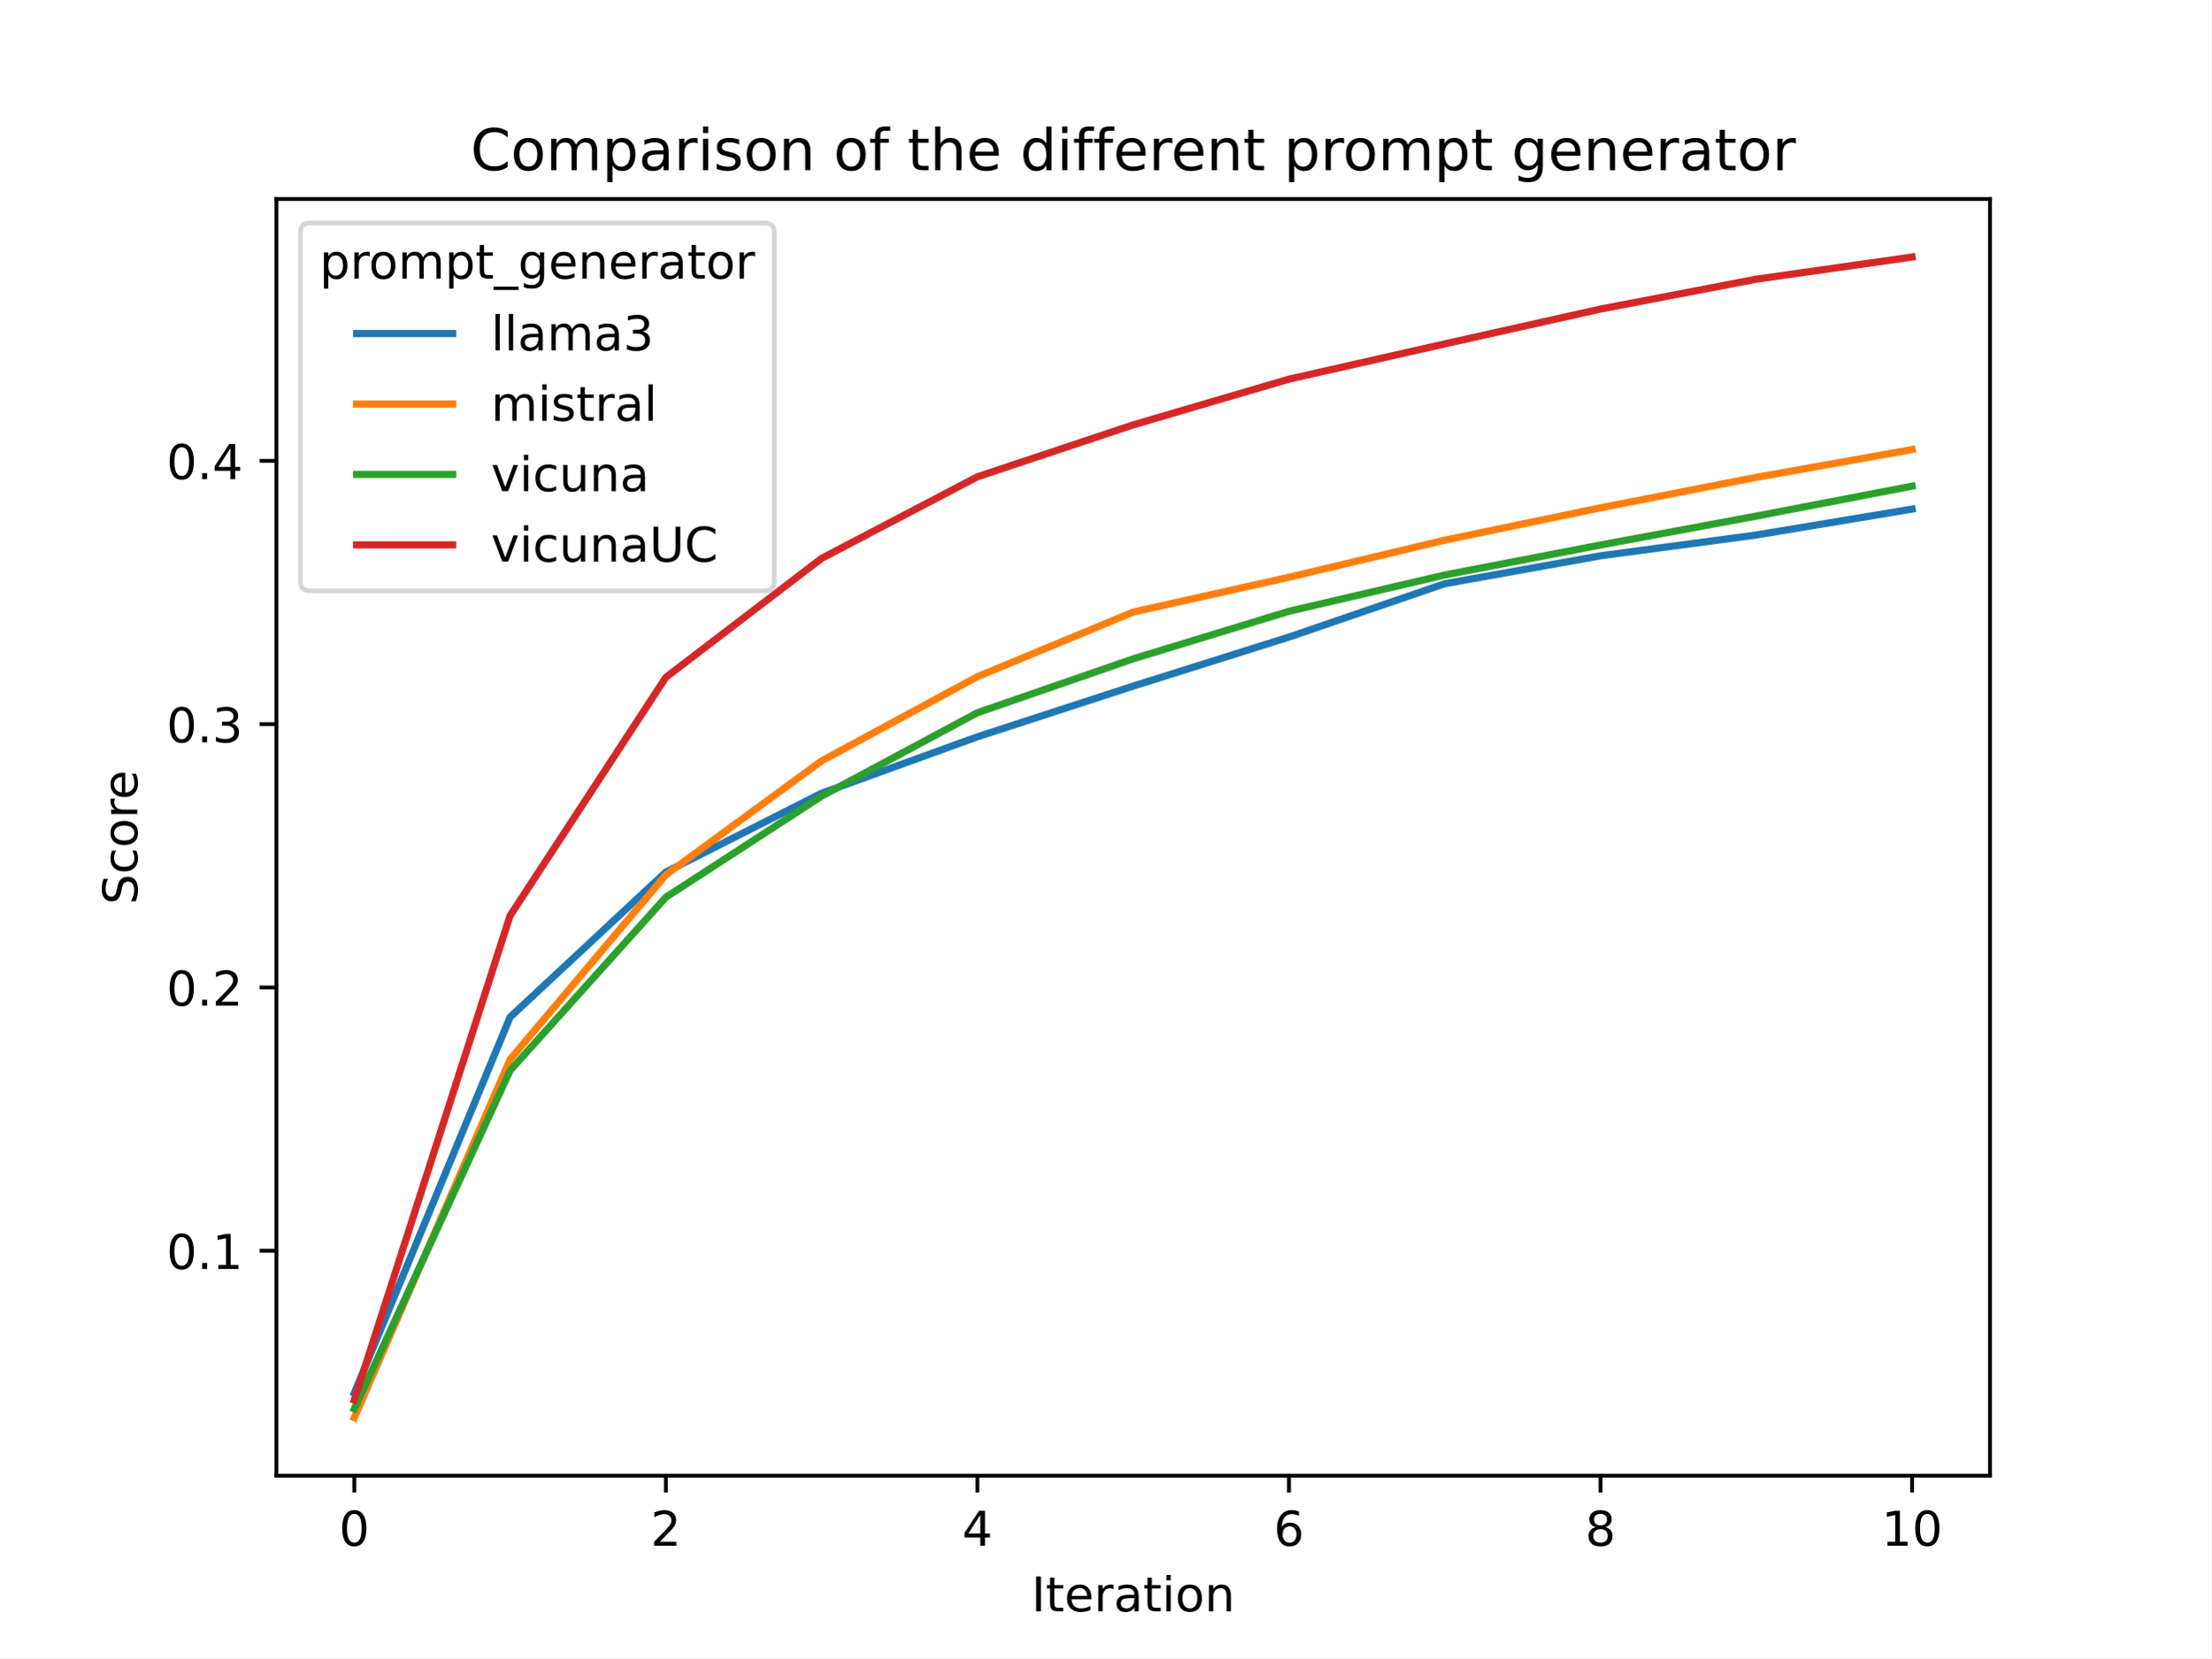
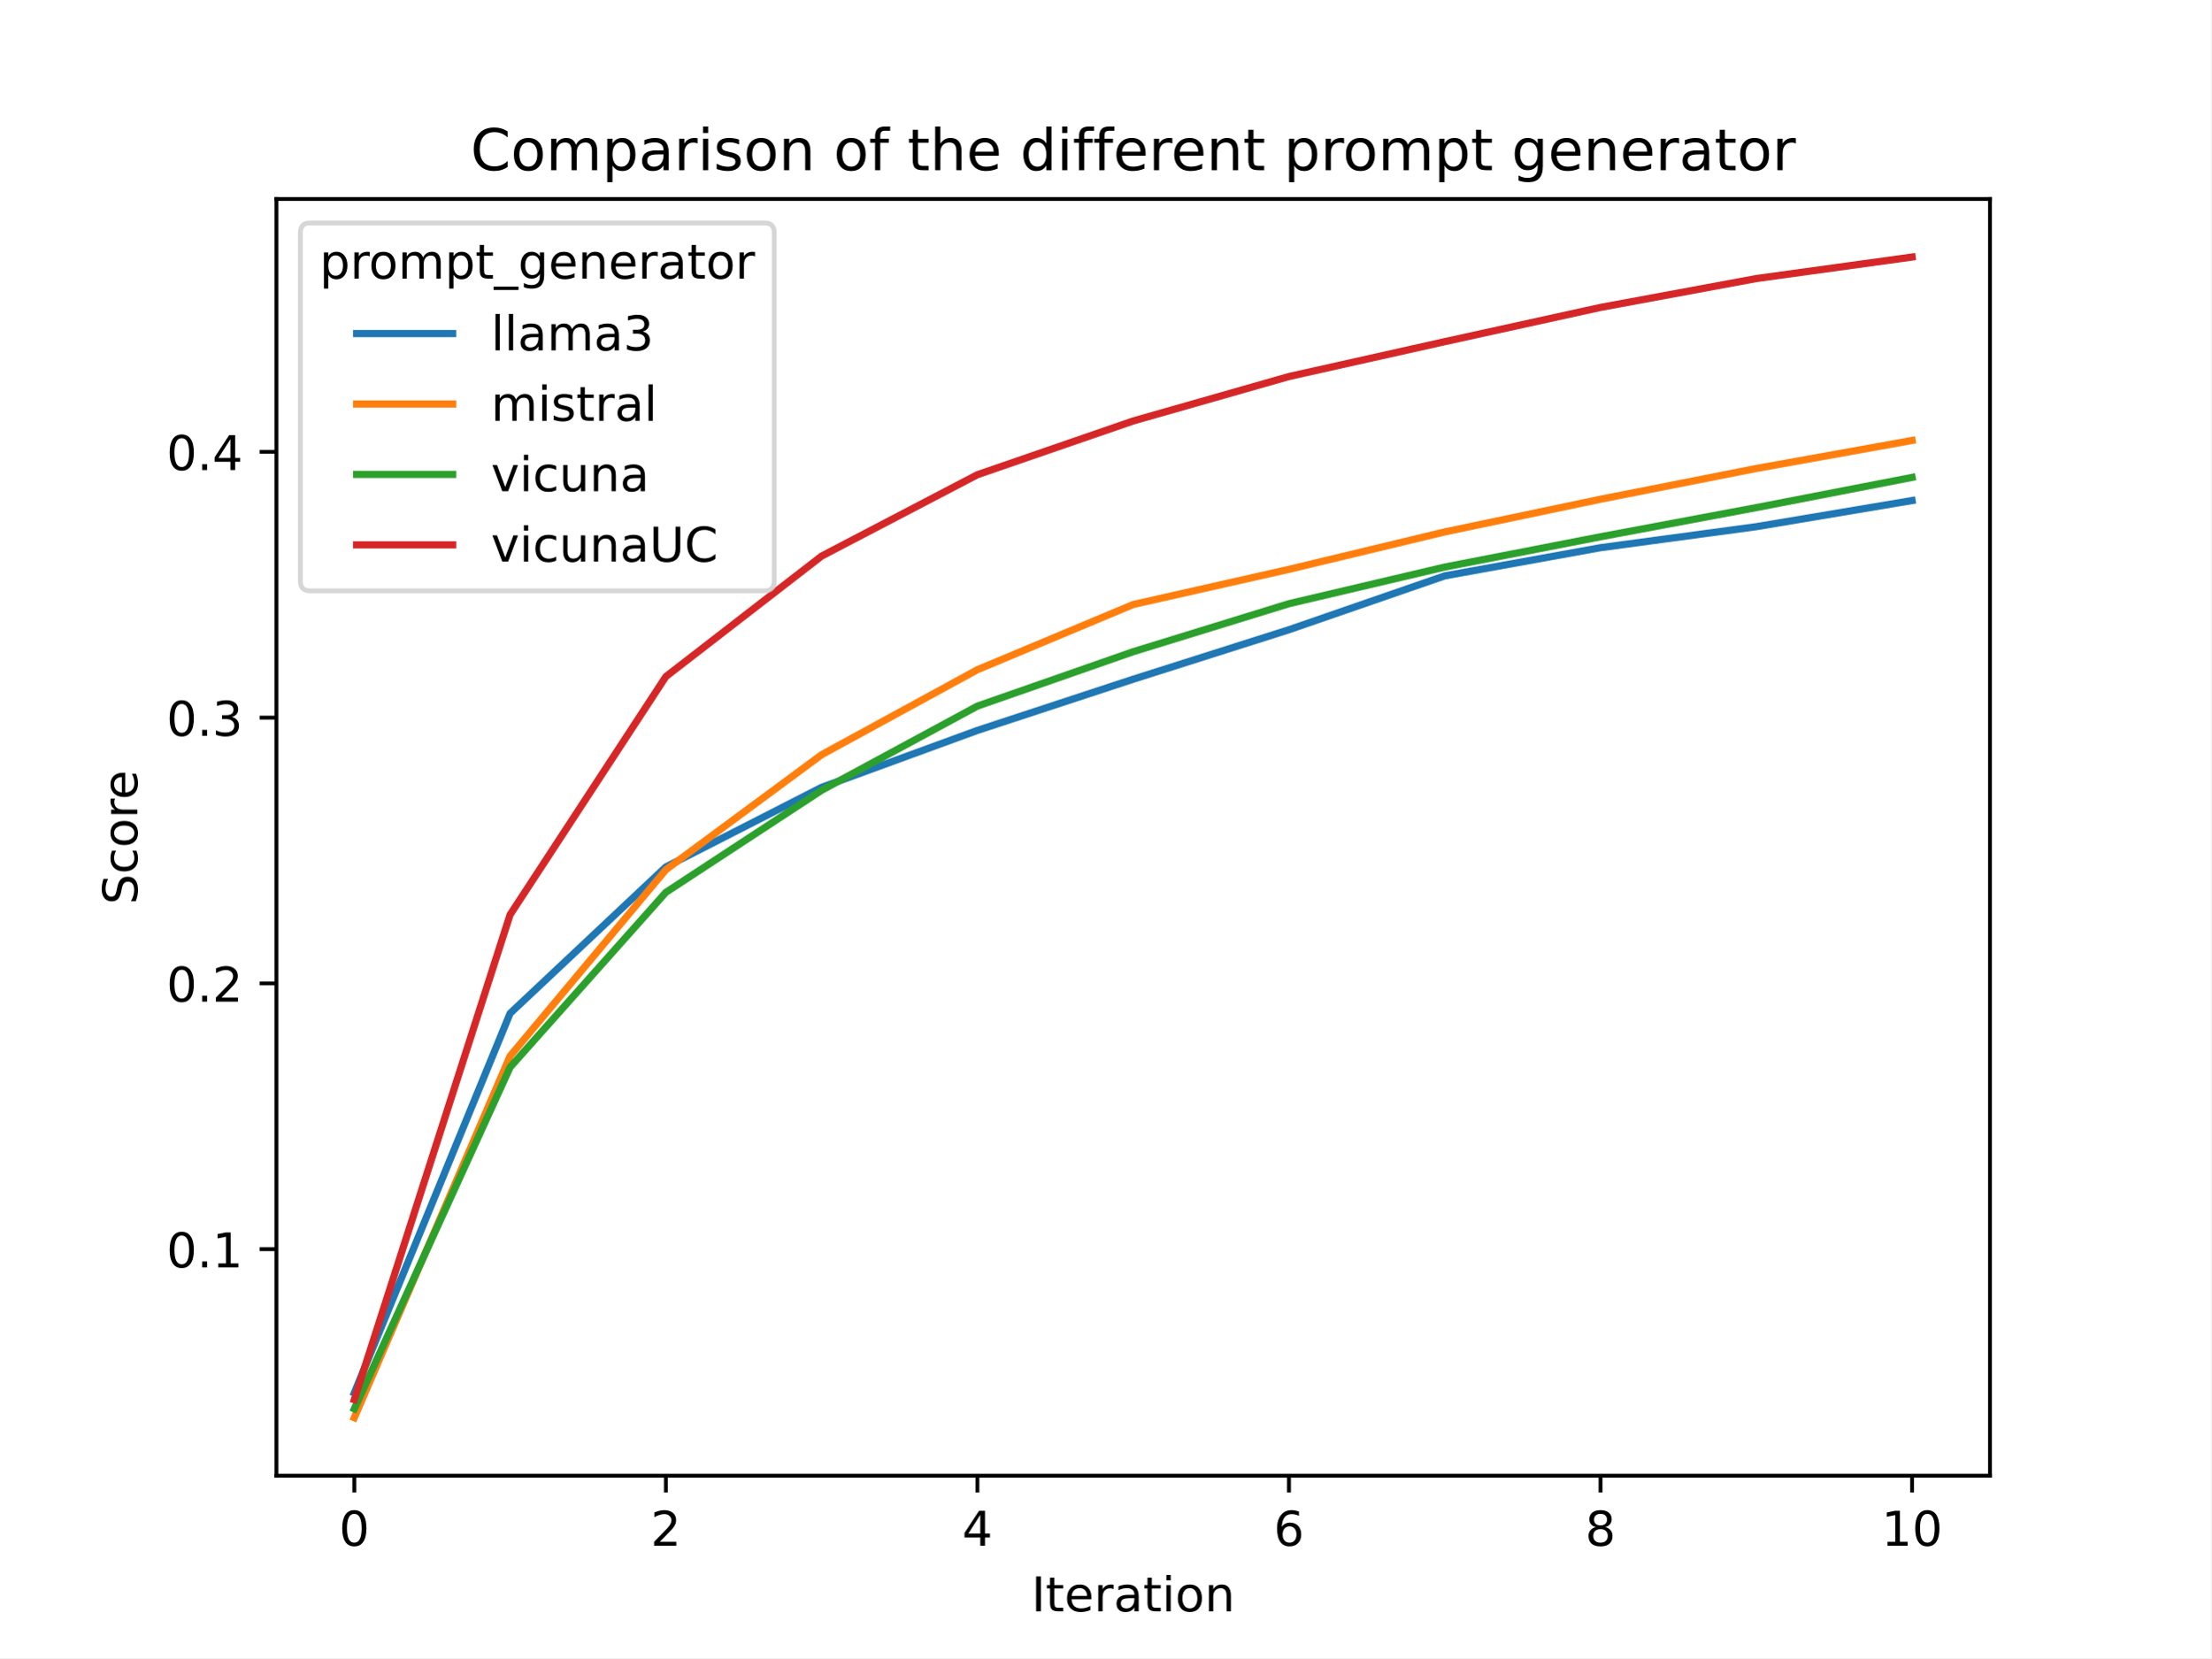
<svg xmlns="http://www.w3.org/2000/svg" xmlns:xlink="http://www.w3.org/1999/xlink" width="460.8pt" height="345.6pt" viewBox="0 0 460.8 345.6" version="1.1">
  <defs>
    <style type="text/css">*{stroke-linejoin: round; stroke-linecap: butt}</style>
  </defs>
  <g id="figure_1">
    <g id="patch_1">
      <path d="M 0 345.6  L 460.8 345.6  L 460.8 0  L 0 0  z " style="fill: #ffffff" />
    </g>
    <g id="axes_1">
      <g id="patch_2">
        <path d="M 57.6 307.584  L 414.72 307.584  L 414.72 41.472  L 57.6 41.472  z " style="fill: #ffffff" />
      </g>
      <g id="matplotlib.axis_1">
        <g id="xtick_1">
          <g id="line2d_1">
            <defs>
-               <path id="mef847c585b" d="M 0 0  L 0 3.5  " style="stroke: #000000; stroke-width: 0.8" />
-             </defs>
-             <g>
-               <use xlink:href="#mef847c585b" x="73.833" y="307.584" style="stroke: #000000; stroke-width: 0.8" />
+               <path id="m5ad45a858d" d="M 0 0  L 0 3.5  " style="stroke: #000000; stroke-width: 0.8" />
+             </defs>
+             <g>
+               <use xlink:href="#m5ad45a858d" x="73.833" y="307.584" style="stroke: #000000; stroke-width: 0.8" />
            </g>
          </g>
          <g id="text_1">
            <g transform="translate(70.65148 322.1824) scale(0.1 -0.1)">
              <defs>
                <path id="DejaVuSans-30" d="M 2034 4250  Q 1547 4250 1301 3770  Q 1056 3291 1056 2328  Q 1056 1369 1301 889  Q 1547 409 2034 409  Q 2525 409 2770 889  Q 3016 1369 3016 2328  Q 3016 3291 2770 3770  Q 2525 4250 2034 4250  z M 2034 4750  Q 2819 4750 3233 4129  Q 3647 3509 3647 2328  Q 3647 1150 3233 529  Q 2819 -91 2034 -91  Q 1250 -91 836 529  Q 422 1150 422 2328  Q 422 3509 836 4129  Q 1250 4750 2034 4750  z " transform="scale(0.015625)" />
              </defs>
              <use xlink:href="#DejaVuSans-30" />
            </g>
          </g>
        </g>
        <g id="xtick_2">
          <g id="line2d_2">
            <g>
-               <use xlink:href="#mef847c585b" x="138.764" y="307.584" style="stroke: #000000; stroke-width: 0.8" />
+               <use xlink:href="#m5ad45a858d" x="138.764" y="307.584" style="stroke: #000000; stroke-width: 0.8" />
            </g>
          </g>
          <g id="text_2">
            <g transform="translate(135.5824 322.1824) scale(0.1 -0.1)">
              <defs>
                <path id="DejaVuSans-32" d="M 1228 531  L 3431 531  L 3431 0  L 469 0  L 469 531  Q 828 903 1448 1529  Q 2069 2156 2228 2338  Q 2531 2678 2651 2914  Q 2772 3150 2772 3378  Q 2772 3750 2511 3984  Q 2250 4219 1831 4219  Q 1534 4219 1204 4116  Q 875 4013 500 3803  L 500 4441  Q 881 4594 1212 4672  Q 1544 4750 1819 4750  Q 2544 4750 2975 4387  Q 3406 4025 3406 3419  Q 3406 3131 3298 2873  Q 3191 2616 2906 2266  Q 2828 2175 2409 1742  Q 1991 1309 1228 531  z " transform="scale(0.015625)" />
              </defs>
              <use xlink:href="#DejaVuSans-32" />
            </g>
          </g>
        </g>
        <g id="xtick_3">
          <g id="line2d_3">
            <g>
-               <use xlink:href="#mef847c585b" x="203.695" y="307.584" style="stroke: #000000; stroke-width: 0.8" />
+               <use xlink:href="#m5ad45a858d" x="203.695" y="307.584" style="stroke: #000000; stroke-width: 0.8" />
            </g>
          </g>
          <g id="text_3">
            <g transform="translate(200.5133 322.1824) scale(0.1 -0.1)">
              <defs>
                <path id="DejaVuSans-34" d="M 2419 4116  L 825 1625  L 2419 1625  L 2419 4116  z M 2253 4666  L 3047 4666  L 3047 1625  L 3713 1625  L 3713 1100  L 3047 1100  L 3047 0  L 2419 0  L 2419 1100  L 313 1100  L 313 1709  L 2253 4666  z " transform="scale(0.015625)" />
              </defs>
              <use xlink:href="#DejaVuSans-34" />
            </g>
          </g>
        </g>
        <g id="xtick_4">
          <g id="line2d_4">
            <g>
-               <use xlink:href="#mef847c585b" x="268.625" y="307.584" style="stroke: #000000; stroke-width: 0.8" />
+               <use xlink:href="#m5ad45a858d" x="268.625" y="307.584" style="stroke: #000000; stroke-width: 0.8" />
            </g>
          </g>
          <g id="text_4">
            <g transform="translate(265.4442 322.1824) scale(0.1 -0.1)">
              <defs>
                <path id="DejaVuSans-36" d="M 2113 2584  Q 1688 2584 1439 2293  Q 1191 2003 1191 1497  Q 1191 994 1439 701  Q 1688 409 2113 409  Q 2538 409 2786 701  Q 3034 994 3034 1497  Q 3034 2003 2786 2293  Q 2538 2584 2113 2584  z M 3366 4563  L 3366 3988  Q 3128 4100 2886 4159  Q 2644 4219 2406 4219  Q 1781 4219 1451 3797  Q 1122 3375 1075 2522  Q 1259 2794 1537 2939  Q 1816 3084 2150 3084  Q 2853 3084 3261 2657  Q 3669 2231 3669 1497  Q 3669 778 3244 343  Q 2819 -91 2113 -91  Q 1303 -91 875 529  Q 447 1150 447 2328  Q 447 3434 972 4092  Q 1497 4750 2381 4750  Q 2619 4750 2861 4703  Q 3103 4656 3366 4563  z " transform="scale(0.015625)" />
              </defs>
              <use xlink:href="#DejaVuSans-36" />
            </g>
          </g>
        </g>
        <g id="xtick_5">
          <g id="line2d_5">
            <g>
-               <use xlink:href="#mef847c585b" x="333.556" y="307.584" style="stroke: #000000; stroke-width: 0.8" />
+               <use xlink:href="#m5ad45a858d" x="333.556" y="307.584" style="stroke: #000000; stroke-width: 0.8" />
            </g>
          </g>
          <g id="text_5">
            <g transform="translate(330.3751 322.1824) scale(0.1 -0.1)">
              <defs>
                <path id="DejaVuSans-38" d="M 2034 2216  Q 1584 2216 1326 1975  Q 1069 1734 1069 1313  Q 1069 891 1326 650  Q 1584 409 2034 409  Q 2484 409 2743 651  Q 3003 894 3003 1313  Q 3003 1734 2745 1975  Q 2488 2216 2034 2216  z M 1403 2484  Q 997 2584 770 2862  Q 544 3141 544 3541  Q 544 4100 942 4425  Q 1341 4750 2034 4750  Q 2731 4750 3128 4425  Q 3525 4100 3525 3541  Q 3525 3141 3298 2862  Q 3072 2584 2669 2484  Q 3125 2378 3379 2068  Q 3634 1759 3634 1313  Q 3634 634 3220 271  Q 2806 -91 2034 -91  Q 1263 -91 848 271  Q 434 634 434 1313  Q 434 1759 690 2068  Q 947 2378 1403 2484  z M 1172 3481  Q 1172 3119 1398 2916  Q 1625 2713 2034 2713  Q 2441 2713 2670 2916  Q 2900 3119 2900 3481  Q 2900 3844 2670 4047  Q 2441 4250 2034 4250  Q 1625 4250 1398 4047  Q 1172 3844 1172 3481  z " transform="scale(0.015625)" />
              </defs>
              <use xlink:href="#DejaVuSans-38" />
            </g>
          </g>
        </g>
        <g id="xtick_6">
          <g id="line2d_6">
            <g>
-               <use xlink:href="#mef847c585b" x="398.487" y="307.584" style="stroke: #000000; stroke-width: 0.8" />
+               <use xlink:href="#m5ad45a858d" x="398.487" y="307.584" style="stroke: #000000; stroke-width: 0.8" />
            </g>
          </g>
          <g id="text_6">
            <g transform="translate(392.1248 322.1824) scale(0.1 -0.1)">
              <defs>
                <path id="DejaVuSans-31" d="M 794 531  L 1825 531  L 1825 4091  L 703 3866  L 703 4441  L 1819 4666  L 2450 4666  L 2450 531  L 3481 531  L 3481 0  L 794 0  L 794 531  z " transform="scale(0.015625)" />
              </defs>
              <use xlink:href="#DejaVuSans-31" />
              <use xlink:href="#DejaVuSans-30" x="63.623" />
            </g>
          </g>
        </g>
        <g id="text_7">
          <g transform="translate(214.9514 335.8606) scale(0.1 -0.1)">
            <defs>
              <path id="DejaVuSans-49" d="M 628 4666  L 1259 4666  L 1259 0  L 628 0  L 628 4666  z " transform="scale(0.015625)" />
              <path id="DejaVuSans-74" d="M 1172 4494  L 1172 3500  L 2356 3500  L 2356 3053  L 1172 3053  L 1172 1153  Q 1172 725 1289 603  Q 1406 481 1766 481  L 2356 481  L 2356 0  L 1766 0  Q 1100 0 847 248  Q 594 497 594 1153  L 594 3053  L 172 3053  L 172 3500  L 594 3500  L 594 4494  L 1172 4494  z " transform="scale(0.015625)" />
              <path id="DejaVuSans-65" d="M 3597 1894  L 3597 1613  L 953 1613  Q 991 1019 1311 708  Q 1631 397 2203 397  Q 2534 397 2845 478  Q 3156 559 3463 722  L 3463 178  Q 3153 47 2828 -22  Q 2503 -91 2169 -91  Q 1331 -91 842 396  Q 353 884 353 1716  Q 353 2575 817 3079  Q 1281 3584 2069 3584  Q 2775 3584 3186 3129  Q 3597 2675 3597 1894  z M 3022 2063  Q 3016 2534 2758 2815  Q 2500 3097 2075 3097  Q 1594 3097 1305 2825  Q 1016 2553 972 2059  L 3022 2063  z " transform="scale(0.015625)" />
              <path id="DejaVuSans-72" d="M 2631 2963  Q 2534 3019 2420 3045  Q 2306 3072 2169 3072  Q 1681 3072 1420 2755  Q 1159 2438 1159 1844  L 1159 0  L 581 0  L 581 3500  L 1159 3500  L 1159 2956  Q 1341 3275 1631 3429  Q 1922 3584 2338 3584  Q 2397 3584 2469 3576  Q 2541 3569 2628 3553  L 2631 2963  z " transform="scale(0.015625)" />
              <path id="DejaVuSans-61" d="M 2194 1759  Q 1497 1759 1228 1600  Q 959 1441 959 1056  Q 959 750 1161 570  Q 1363 391 1709 391  Q 2188 391 2477 730  Q 2766 1069 2766 1631  L 2766 1759  L 2194 1759  z M 3341 1997  L 3341 0  L 2766 0  L 2766 531  Q 2569 213 2275 61  Q 1981 -91 1556 -91  Q 1019 -91 701 211  Q 384 513 384 1019  Q 384 1609 779 1909  Q 1175 2209 1959 2209  L 2766 2209  L 2766 2266  Q 2766 2663 2505 2880  Q 2244 3097 1772 3097  Q 1472 3097 1187 3025  Q 903 2953 641 2809  L 641 3341  Q 956 3463 1253 3523  Q 1550 3584 1831 3584  Q 2591 3584 2966 3190  Q 3341 2797 3341 1997  z " transform="scale(0.015625)" />
              <path id="DejaVuSans-69" d="M 603 3500  L 1178 3500  L 1178 0  L 603 0  L 603 3500  z M 603 4863  L 1178 4863  L 1178 4134  L 603 4134  L 603 4863  z " transform="scale(0.015625)" />
              <path id="DejaVuSans-6f" d="M 1959 3097  Q 1497 3097 1228 2736  Q 959 2375 959 1747  Q 959 1119 1226 758  Q 1494 397 1959 397  Q 2419 397 2687 759  Q 2956 1122 2956 1747  Q 2956 2369 2687 2733  Q 2419 3097 1959 3097  z M 1959 3584  Q 2709 3584 3137 3096  Q 3566 2609 3566 1747  Q 3566 888 3137 398  Q 2709 -91 1959 -91  Q 1206 -91 779 398  Q 353 888 353 1747  Q 353 2609 779 3096  Q 1206 3584 1959 3584  z " transform="scale(0.015625)" />
              <path id="DejaVuSans-6e" d="M 3513 2113  L 3513 0  L 2938 0  L 2938 2094  Q 2938 2591 2744 2837  Q 2550 3084 2163 3084  Q 1697 3084 1428 2787  Q 1159 2491 1159 1978  L 1159 0  L 581 0  L 581 3500  L 1159 3500  L 1159 2956  Q 1366 3272 1645 3428  Q 1925 3584 2291 3584  Q 2894 3584 3203 3211  Q 3513 2838 3513 2113  z " transform="scale(0.015625)" />
            </defs>
            <use xlink:href="#DejaVuSans-49" />
            <use xlink:href="#DejaVuSans-74" x="29.492" />
            <use xlink:href="#DejaVuSans-65" x="68.701" />
            <use xlink:href="#DejaVuSans-72" x="130.225" />
            <use xlink:href="#DejaVuSans-61" x="171.338" />
            <use xlink:href="#DejaVuSans-74" x="232.617" />
            <use xlink:href="#DejaVuSans-69" x="271.826" />
            <use xlink:href="#DejaVuSans-6f" x="299.609" />
            <use xlink:href="#DejaVuSans-6e" x="360.791" />
          </g>
        </g>
      </g>
      <g id="matplotlib.axis_2">
        <g id="ytick_1">
          <g id="line2d_7">
            <defs>
-               <path id="m223b8b2525" d="M 0 0  L -3.5 0  " style="stroke: #000000; stroke-width: 0.8" />
-             </defs>
-             <g>
-               <use xlink:href="#m223b8b2525" x="57.6" y="260.695" style="stroke: #000000; stroke-width: 0.8" />
+               <path id="md7bbfcc899" d="M 0 0  L -3.5 0  " style="stroke: #000000; stroke-width: 0.8" />
+             </defs>
+             <g>
+               <use xlink:href="#md7bbfcc899" x="57.6" y="260.368" style="stroke: #000000; stroke-width: 0.8" />
            </g>
          </g>
          <g id="text_8">
-             <g transform="translate(34.69687 264.4941) scale(0.1 -0.1)">
+             <g transform="translate(34.69687 264.1669) scale(0.1 -0.1)">
              <defs>
                <path id="DejaVuSans-2e" d="M 684 794  L 1344 794  L 1344 0  L 684 0  L 684 794  z " transform="scale(0.015625)" />
              </defs>
              <use xlink:href="#DejaVuSans-30" />
              <use xlink:href="#DejaVuSans-2e" x="63.623" />
              <use xlink:href="#DejaVuSans-31" x="95.41" />
            </g>
          </g>
        </g>
        <g id="ytick_2">
          <g id="line2d_8">
            <g>
-               <use xlink:href="#m223b8b2525" x="57.6" y="205.813" style="stroke: #000000; stroke-width: 0.8" />
+               <use xlink:href="#md7bbfcc899" x="57.6" y="204.97" style="stroke: #000000; stroke-width: 0.8" />
            </g>
          </g>
          <g id="text_9">
-             <g transform="translate(34.69687 209.6122) scale(0.1 -0.1)">
+             <g transform="translate(34.69687 208.7687) scale(0.1 -0.1)">
              <use xlink:href="#DejaVuSans-30" />
              <use xlink:href="#DejaVuSans-2e" x="63.623" />
              <use xlink:href="#DejaVuSans-32" x="95.41" />
            </g>
          </g>
        </g>
        <g id="ytick_3">
          <g id="line2d_9">
            <g>
-               <use xlink:href="#m223b8b2525" x="57.6" y="150.931" style="stroke: #000000; stroke-width: 0.8" />
+               <use xlink:href="#md7bbfcc899" x="57.6" y="149.571" style="stroke: #000000; stroke-width: 0.8" />
            </g>
          </g>
          <g id="text_10">
-             <g transform="translate(34.69687 154.7302) scale(0.1 -0.1)">
+             <g transform="translate(34.69687 153.3706) scale(0.1 -0.1)">
              <defs>
                <path id="DejaVuSans-33" d="M 2597 2516  Q 3050 2419 3304 2112  Q 3559 1806 3559 1356  Q 3559 666 3084 287  Q 2609 -91 1734 -91  Q 1441 -91 1130 -33  Q 819 25 488 141  L 488 750  Q 750 597 1062 519  Q 1375 441 1716 441  Q 2309 441 2620 675  Q 2931 909 2931 1356  Q 2931 1769 2642 2001  Q 2353 2234 1838 2234  L 1294 2234  L 1294 2753  L 1863 2753  Q 2328 2753 2575 2939  Q 2822 3125 2822 3475  Q 2822 3834 2567 4026  Q 2313 4219 1838 4219  Q 1578 4219 1281 4162  Q 984 4106 628 3988  L 628 4550  Q 988 4650 1302 4700  Q 1616 4750 1894 4750  Q 2613 4750 3031 4423  Q 3450 4097 3450 3541  Q 3450 3153 3228 2886  Q 3006 2619 2597 2516  z " transform="scale(0.015625)" />
              </defs>
              <use xlink:href="#DejaVuSans-30" />
              <use xlink:href="#DejaVuSans-2e" x="63.623" />
              <use xlink:href="#DejaVuSans-33" x="95.41" />
            </g>
          </g>
        </g>
        <g id="ytick_4">
          <g id="line2d_10">
            <g>
-               <use xlink:href="#m223b8b2525" x="57.6" y="96.049" style="stroke: #000000; stroke-width: 0.8" />
+               <use xlink:href="#md7bbfcc899" x="57.6" y="94.173" style="stroke: #000000; stroke-width: 0.8" />
            </g>
          </g>
          <g id="text_11">
-             <g transform="translate(34.69687 99.84828) scale(0.1 -0.1)">
+             <g transform="translate(34.69687 97.97249) scale(0.1 -0.1)">
              <use xlink:href="#DejaVuSans-30" />
              <use xlink:href="#DejaVuSans-2e" x="63.623" />
              <use xlink:href="#DejaVuSans-34" x="95.41" />
            </g>
          </g>
        </g>
        <g id="text_12">
          <g transform="translate(28.61719 188.5303) rotate(-90) scale(0.1 -0.1)">
            <defs>
              <path id="DejaVuSans-53" d="M 3425 4513  L 3425 3897  Q 3066 4069 2747 4153  Q 2428 4238 2131 4238  Q 1616 4238 1336 4038  Q 1056 3838 1056 3469  Q 1056 3159 1242 3001  Q 1428 2844 1947 2747  L 2328 2669  Q 3034 2534 3370 2195  Q 3706 1856 3706 1288  Q 3706 609 3251 259  Q 2797 -91 1919 -91  Q 1588 -91 1214 -16  Q 841 59 441 206  L 441 856  Q 825 641 1194 531  Q 1563 422 1919 422  Q 2459 422 2753 634  Q 3047 847 3047 1241  Q 3047 1584 2836 1778  Q 2625 1972 2144 2069  L 1759 2144  Q 1053 2284 737 2584  Q 422 2884 422 3419  Q 422 4038 858 4394  Q 1294 4750 2059 4750  Q 2388 4750 2728 4690  Q 3069 4631 3425 4513  z " transform="scale(0.015625)" />
              <path id="DejaVuSans-63" d="M 3122 3366  L 3122 2828  Q 2878 2963 2633 3030  Q 2388 3097 2138 3097  Q 1578 3097 1268 2742  Q 959 2388 959 1747  Q 959 1106 1268 751  Q 1578 397 2138 397  Q 2388 397 2633 464  Q 2878 531 3122 666  L 3122 134  Q 2881 22 2623 -34  Q 2366 -91 2075 -91  Q 1284 -91 818 406  Q 353 903 353 1747  Q 353 2603 823 3093  Q 1294 3584 2113 3584  Q 2378 3584 2631 3529  Q 2884 3475 3122 3366  z " transform="scale(0.015625)" />
            </defs>
            <use xlink:href="#DejaVuSans-53" />
            <use xlink:href="#DejaVuSans-63" x="63.477" />
            <use xlink:href="#DejaVuSans-6f" x="118.457" />
            <use xlink:href="#DejaVuSans-72" x="179.639" />
            <use xlink:href="#DejaVuSans-65" x="218.502" />
          </g>
        </g>
      </g>
      <g id="line2d_11">
-         <path d="M 73.833 290.372  L 106.298 212.004  L 138.764 181.764  L 171.229 165.33  L 203.695 153.57  L 236.16 143.001  L 268.625 132.78  L 301.091 121.659  L 333.556 115.841  L 366.022 111.503  L 398.487 106.106  " clip-path="url(#p09aaef5e84)" style="fill: none; stroke: #1f77b4; stroke-width: 1.5; stroke-linecap: square" />
+         <path d="M 73.833 290.324  L 106.298 211.219  L 138.764 180.694  L 171.229 164.106  L 203.695 152.236  L 236.16 141.567  L 268.625 131.25  L 301.091 120.024  L 333.556 114.151  L 366.022 109.772  L 398.487 104.324  " clip-path="url(#pcd4b7bc9cb)" style="fill: none; stroke: #1f77b4; stroke-width: 1.5; stroke-linecap: square" />
      </g>
      <g id="line2d_12">
-         <path d="M 73.833 295.488  L 106.298 220.822  L 138.764 182.337  L 171.229 158.589  L 203.695 141.039  L 236.16 127.573  L 268.625 120.312  L 301.091 112.585  L 333.556 105.833  L 366.022 99.483  L 398.487 93.697  " clip-path="url(#p09aaef5e84)" style="fill: none; stroke: #ff7f0e; stroke-width: 1.5; stroke-linecap: square" />
+         <path d="M 73.833 295.488  L 106.298 220.12  L 138.764 181.273  L 171.229 157.302  L 203.695 139.586  L 236.16 125.994  L 268.625 118.664  L 301.091 110.865  L 333.556 104.049  L 366.022 97.639  L 398.487 91.799  " clip-path="url(#pcd4b7bc9cb)" style="fill: none; stroke: #ff7f0e; stroke-width: 1.5; stroke-linecap: square" />
      </g>
      <g id="line2d_13">
-         <path d="M 73.833 293.661  L 106.298 223.135  L 138.764 187.013  L 171.229 165.937  L 203.695 148.551  L 236.16 137.32  L 268.625 127.405  L 301.091 119.838  L 333.556 113.585  L 366.022 107.561  L 398.487 101.324  " clip-path="url(#p09aaef5e84)" style="fill: none; stroke: #2ca02c; stroke-width: 1.5; stroke-linecap: square" />
+         <path d="M 73.833 293.644  L 106.298 222.454  L 138.764 185.993  L 171.229 164.719  L 203.695 147.169  L 236.16 135.832  L 268.625 125.824  L 301.091 118.186  L 333.556 111.874  L 366.022 105.794  L 398.487 99.498  " clip-path="url(#pcd4b7bc9cb)" style="fill: none; stroke: #2ca02c; stroke-width: 1.5; stroke-linecap: square" />
      </g>
      <g id="line2d_14">
-         <path d="M 73.833 291.81  L 106.298 190.859  L 138.764 141.176  L 171.229 116.374  L 203.695 99.373  L 236.16 88.552  L 268.625 79.02  L 301.091 71.671  L 333.556 64.409  L 366.022 58.182  L 398.487 53.568  " clip-path="url(#p09aaef5e84)" style="fill: none; stroke: #d62728; stroke-width: 1.5; stroke-linecap: square" />
+         <path d="M 73.833 291.735  L 106.298 190.655  L 138.764 141.019  L 171.229 115.901  L 203.695 98.939  L 236.16 87.738  L 268.625 78.475  L 301.091 71.207  L 333.556 64.068  L 366.022 58.054  L 398.487 53.568  " clip-path="url(#pcd4b7bc9cb)" style="fill: none; stroke: #d62728; stroke-width: 1.5; stroke-linecap: square" />
      </g>
      <g id="patch_3">
        <path d="M 57.6 307.584  L 57.6 41.472  " style="fill: none; stroke: #000000; stroke-width: 0.8; stroke-linejoin: miter; stroke-linecap: square" />
      </g>
      <g id="patch_4">
        <path d="M 414.72 307.584  L 414.72 41.472  " style="fill: none; stroke: #000000; stroke-width: 0.8; stroke-linejoin: miter; stroke-linecap: square" />
      </g>
      <g id="patch_5">
        <path d="M 57.6 307.584  L 414.72 307.584  " style="fill: none; stroke: #000000; stroke-width: 0.8; stroke-linejoin: miter; stroke-linecap: square" />
      </g>
      <g id="patch_6">
        <path d="M 57.6 41.472  L 414.72 41.472  " style="fill: none; stroke: #000000; stroke-width: 0.8; stroke-linejoin: miter; stroke-linecap: square" />
      </g>
      <g id="text_13">
        <g transform="translate(98.055 35.472) scale(0.12 -0.12)">
          <defs>
            <path id="DejaVuSans-43" d="M 4122 4306  L 4122 3641  Q 3803 3938 3442 4084  Q 3081 4231 2675 4231  Q 1875 4231 1450 3742  Q 1025 3253 1025 2328  Q 1025 1406 1450 917  Q 1875 428 2675 428  Q 3081 428 3442 575  Q 3803 722 4122 1019  L 4122 359  Q 3791 134 3420 21  Q 3050 -91 2638 -91  Q 1578 -91 968 557  Q 359 1206 359 2328  Q 359 3453 968 4101  Q 1578 4750 2638 4750  Q 3056 4750 3426 4639  Q 3797 4528 4122 4306  z " transform="scale(0.015625)" />
            <path id="DejaVuSans-6d" d="M 3328 2828  Q 3544 3216 3844 3400  Q 4144 3584 4550 3584  Q 5097 3584 5394 3201  Q 5691 2819 5691 2113  L 5691 0  L 5113 0  L 5113 2094  Q 5113 2597 4934 2840  Q 4756 3084 4391 3084  Q 3944 3084 3684 2787  Q 3425 2491 3425 1978  L 3425 0  L 2847 0  L 2847 2094  Q 2847 2600 2669 2842  Q 2491 3084 2119 3084  Q 1678 3084 1418 2786  Q 1159 2488 1159 1978  L 1159 0  L 581 0  L 581 3500  L 1159 3500  L 1159 2956  Q 1356 3278 1631 3431  Q 1906 3584 2284 3584  Q 2666 3584 2933 3390  Q 3200 3197 3328 2828  z " transform="scale(0.015625)" />
            <path id="DejaVuSans-70" d="M 1159 525  L 1159 -1331  L 581 -1331  L 581 3500  L 1159 3500  L 1159 2969  Q 1341 3281 1617 3432  Q 1894 3584 2278 3584  Q 2916 3584 3314 3078  Q 3713 2572 3713 1747  Q 3713 922 3314 415  Q 2916 -91 2278 -91  Q 1894 -91 1617 61  Q 1341 213 1159 525  z M 3116 1747  Q 3116 2381 2855 2742  Q 2594 3103 2138 3103  Q 1681 3103 1420 2742  Q 1159 2381 1159 1747  Q 1159 1113 1420 752  Q 1681 391 2138 391  Q 2594 391 2855 752  Q 3116 1113 3116 1747  z " transform="scale(0.015625)" />
            <path id="DejaVuSans-73" d="M 2834 3397  L 2834 2853  Q 2591 2978 2328 3040  Q 2066 3103 1784 3103  Q 1356 3103 1142 2972  Q 928 2841 928 2578  Q 928 2378 1081 2264  Q 1234 2150 1697 2047  L 1894 2003  Q 2506 1872 2764 1633  Q 3022 1394 3022 966  Q 3022 478 2636 193  Q 2250 -91 1575 -91  Q 1294 -91 989 -36  Q 684 19 347 128  L 347 722  Q 666 556 975 473  Q 1284 391 1588 391  Q 1994 391 2212 530  Q 2431 669 2431 922  Q 2431 1156 2273 1281  Q 2116 1406 1581 1522  L 1381 1569  Q 847 1681 609 1914  Q 372 2147 372 2553  Q 372 3047 722 3315  Q 1072 3584 1716 3584  Q 2034 3584 2315 3537  Q 2597 3491 2834 3397  z " transform="scale(0.015625)" />
            <path id="DejaVuSans-20" transform="scale(0.015625)" />
            <path id="DejaVuSans-66" d="M 2375 4863  L 2375 4384  L 1825 4384  Q 1516 4384 1395 4259  Q 1275 4134 1275 3809  L 1275 3500  L 2222 3500  L 2222 3053  L 1275 3053  L 1275 0  L 697 0  L 697 3053  L 147 3053  L 147 3500  L 697 3500  L 697 3744  Q 697 4328 969 4595  Q 1241 4863 1831 4863  L 2375 4863  z " transform="scale(0.015625)" />
            <path id="DejaVuSans-68" d="M 3513 2113  L 3513 0  L 2938 0  L 2938 2094  Q 2938 2591 2744 2837  Q 2550 3084 2163 3084  Q 1697 3084 1428 2787  Q 1159 2491 1159 1978  L 1159 0  L 581 0  L 581 4863  L 1159 4863  L 1159 2956  Q 1366 3272 1645 3428  Q 1925 3584 2291 3584  Q 2894 3584 3203 3211  Q 3513 2838 3513 2113  z " transform="scale(0.015625)" />
            <path id="DejaVuSans-64" d="M 2906 2969  L 2906 4863  L 3481 4863  L 3481 0  L 2906 0  L 2906 525  Q 2725 213 2448 61  Q 2172 -91 1784 -91  Q 1150 -91 751 415  Q 353 922 353 1747  Q 353 2572 751 3078  Q 1150 3584 1784 3584  Q 2172 3584 2448 3432  Q 2725 3281 2906 2969  z M 947 1747  Q 947 1113 1208 752  Q 1469 391 1925 391  Q 2381 391 2643 752  Q 2906 1113 2906 1747  Q 2906 2381 2643 2742  Q 2381 3103 1925 3103  Q 1469 3103 1208 2742  Q 947 2381 947 1747  z " transform="scale(0.015625)" />
            <path id="DejaVuSans-67" d="M 2906 1791  Q 2906 2416 2648 2759  Q 2391 3103 1925 3103  Q 1463 3103 1205 2759  Q 947 2416 947 1791  Q 947 1169 1205 825  Q 1463 481 1925 481  Q 2391 481 2648 825  Q 2906 1169 2906 1791  z M 3481 434  Q 3481 -459 3084 -895  Q 2688 -1331 1869 -1331  Q 1566 -1331 1297 -1286  Q 1028 -1241 775 -1147  L 775 -588  Q 1028 -725 1275 -790  Q 1522 -856 1778 -856  Q 2344 -856 2625 -561  Q 2906 -266 2906 331  L 2906 616  Q 2728 306 2450 153  Q 2172 0 1784 0  Q 1141 0 747 490  Q 353 981 353 1791  Q 353 2603 747 3093  Q 1141 3584 1784 3584  Q 2172 3584 2450 3431  Q 2728 3278 2906 2969  L 2906 3500  L 3481 3500  L 3481 434  z " transform="scale(0.015625)" />
          </defs>
          <use xlink:href="#DejaVuSans-43" />
          <use xlink:href="#DejaVuSans-6f" x="69.824" />
          <use xlink:href="#DejaVuSans-6d" x="131.006" />
          <use xlink:href="#DejaVuSans-70" x="228.418" />
          <use xlink:href="#DejaVuSans-61" x="291.895" />
          <use xlink:href="#DejaVuSans-72" x="353.174" />
          <use xlink:href="#DejaVuSans-69" x="394.287" />
          <use xlink:href="#DejaVuSans-73" x="422.07" />
          <use xlink:href="#DejaVuSans-6f" x="474.17" />
          <use xlink:href="#DejaVuSans-6e" x="535.352" />
          <use xlink:href="#DejaVuSans-20" x="598.73" />
          <use xlink:href="#DejaVuSans-6f" x="630.518" />
          <use xlink:href="#DejaVuSans-66" x="691.699" />
          <use xlink:href="#DejaVuSans-20" x="726.904" />
          <use xlink:href="#DejaVuSans-74" x="758.691" />
          <use xlink:href="#DejaVuSans-68" x="797.9" />
          <use xlink:href="#DejaVuSans-65" x="861.279" />
          <use xlink:href="#DejaVuSans-20" x="922.803" />
          <use xlink:href="#DejaVuSans-64" x="954.59" />
          <use xlink:href="#DejaVuSans-69" x="1018.066" />
          <use xlink:href="#DejaVuSans-66" x="1045.85" />
          <use xlink:href="#DejaVuSans-66" x="1081.055" />
          <use xlink:href="#DejaVuSans-65" x="1116.26" />
          <use xlink:href="#DejaVuSans-72" x="1177.783" />
          <use xlink:href="#DejaVuSans-65" x="1216.646" />
          <use xlink:href="#DejaVuSans-6e" x="1278.17" />
          <use xlink:href="#DejaVuSans-74" x="1341.549" />
          <use xlink:href="#DejaVuSans-20" x="1380.758" />
          <use xlink:href="#DejaVuSans-70" x="1412.545" />
          <use xlink:href="#DejaVuSans-72" x="1476.021" />
          <use xlink:href="#DejaVuSans-6f" x="1514.885" />
          <use xlink:href="#DejaVuSans-6d" x="1576.066" />
          <use xlink:href="#DejaVuSans-70" x="1673.479" />
          <use xlink:href="#DejaVuSans-74" x="1736.955" />
          <use xlink:href="#DejaVuSans-20" x="1776.164" />
          <use xlink:href="#DejaVuSans-67" x="1807.951" />
          <use xlink:href="#DejaVuSans-65" x="1871.428" />
          <use xlink:href="#DejaVuSans-6e" x="1932.951" />
          <use xlink:href="#DejaVuSans-65" x="1996.33" />
          <use xlink:href="#DejaVuSans-72" x="2057.854" />
          <use xlink:href="#DejaVuSans-61" x="2098.967" />
          <use xlink:href="#DejaVuSans-74" x="2160.246" />
          <use xlink:href="#DejaVuSans-6f" x="2199.455" />
          <use xlink:href="#DejaVuSans-72" x="2260.637" />
        </g>
      </g>
      <g id="legend_1">
        <g id="patch_7">
          <path d="M 64.6 123.141  L 159.344 123.141  Q 161.344 123.141 161.344 121.141  L 161.344 48.472  Q 161.344 46.472 159.344 46.472  L 64.6 46.472  Q 62.6 46.472 62.6 48.472  L 62.6 121.141  Q 62.6 123.141 64.6 123.141  z " style="fill: #ffffff; opacity: 0.8; stroke: #cccccc; stroke-linejoin: miter" />
        </g>
        <g id="text_14">
          <g transform="translate(66.6 58.07044) scale(0.1 -0.1)">
            <defs>
              <path id="DejaVuSans-5f" d="M 3263 -1063  L 3263 -1509  L -63 -1509  L -63 -1063  L 3263 -1063  z " transform="scale(0.015625)" />
            </defs>
            <use xlink:href="#DejaVuSans-70" />
            <use xlink:href="#DejaVuSans-72" x="63.477" />
            <use xlink:href="#DejaVuSans-6f" x="102.34" />
            <use xlink:href="#DejaVuSans-6d" x="163.521" />
            <use xlink:href="#DejaVuSans-70" x="260.934" />
            <use xlink:href="#DejaVuSans-74" x="324.41" />
            <use xlink:href="#DejaVuSans-5f" x="363.619" />
            <use xlink:href="#DejaVuSans-67" x="413.619" />
            <use xlink:href="#DejaVuSans-65" x="477.096" />
            <use xlink:href="#DejaVuSans-6e" x="538.619" />
            <use xlink:href="#DejaVuSans-65" x="601.998" />
            <use xlink:href="#DejaVuSans-72" x="663.521" />
            <use xlink:href="#DejaVuSans-61" x="704.635" />
            <use xlink:href="#DejaVuSans-74" x="765.914" />
            <use xlink:href="#DejaVuSans-6f" x="805.123" />
            <use xlink:href="#DejaVuSans-72" x="866.305" />
          </g>
        </g>
        <g id="line2d_15">
          <path d="M 74.322 69.527  L 84.322 69.527  L 94.322 69.527  " style="fill: none; stroke: #1f77b4; stroke-width: 1.5; stroke-linecap: square" />
        </g>
        <g id="text_15">
          <g transform="translate(102.3219 73.02669) scale(0.1 -0.1)">
            <defs>
              <path id="DejaVuSans-6c" d="M 603 4863  L 1178 4863  L 1178 0  L 603 0  L 603 4863  z " transform="scale(0.015625)" />
            </defs>
            <use xlink:href="#DejaVuSans-6c" />
            <use xlink:href="#DejaVuSans-6c" x="27.783" />
            <use xlink:href="#DejaVuSans-61" x="55.566" />
            <use xlink:href="#DejaVuSans-6d" x="116.846" />
            <use xlink:href="#DejaVuSans-61" x="214.258" />
            <use xlink:href="#DejaVuSans-33" x="275.537" />
          </g>
        </g>
        <g id="line2d_16">
          <path d="M 74.322 84.205  L 84.322 84.205  L 94.322 84.205  " style="fill: none; stroke: #ff7f0e; stroke-width: 1.5; stroke-linecap: square" />
        </g>
        <g id="text_16">
          <g transform="translate(102.3219 87.70481) scale(0.1 -0.1)">
            <use xlink:href="#DejaVuSans-6d" />
            <use xlink:href="#DejaVuSans-69" x="97.412" />
            <use xlink:href="#DejaVuSans-73" x="125.195" />
            <use xlink:href="#DejaVuSans-74" x="177.295" />
            <use xlink:href="#DejaVuSans-72" x="216.504" />
            <use xlink:href="#DejaVuSans-61" x="257.617" />
            <use xlink:href="#DejaVuSans-6c" x="318.896" />
          </g>
        </g>
        <g id="line2d_17">
          <path d="M 74.322 98.883  L 84.322 98.883  L 94.322 98.883  " style="fill: none; stroke: #2ca02c; stroke-width: 1.5; stroke-linecap: square" />
        </g>
        <g id="text_17">
          <g transform="translate(102.3219 102.3829) scale(0.1 -0.1)">
            <defs>
              <path id="DejaVuSans-76" d="M 191 3500  L 800 3500  L 1894 563  L 2988 3500  L 3597 3500  L 2284 0  L 1503 0  L 191 3500  z " transform="scale(0.015625)" />
              <path id="DejaVuSans-75" d="M 544 1381  L 544 3500  L 1119 3500  L 1119 1403  Q 1119 906 1312 657  Q 1506 409 1894 409  Q 2359 409 2629 706  Q 2900 1003 2900 1516  L 2900 3500  L 3475 3500  L 3475 0  L 2900 0  L 2900 538  Q 2691 219 2414 64  Q 2138 -91 1772 -91  Q 1169 -91 856 284  Q 544 659 544 1381  z M 1991 3584  L 1991 3584  z " transform="scale(0.015625)" />
            </defs>
            <use xlink:href="#DejaVuSans-76" />
            <use xlink:href="#DejaVuSans-69" x="59.18" />
            <use xlink:href="#DejaVuSans-63" x="86.963" />
            <use xlink:href="#DejaVuSans-75" x="141.943" />
            <use xlink:href="#DejaVuSans-6e" x="205.322" />
            <use xlink:href="#DejaVuSans-61" x="268.701" />
          </g>
        </g>
        <g id="line2d_18">
          <path d="M 74.322 113.561  L 84.322 113.561  L 94.322 113.561  " style="fill: none; stroke: #d62728; stroke-width: 1.5; stroke-linecap: square" />
        </g>
        <g id="text_18">
          <g transform="translate(102.3219 117.0611) scale(0.1 -0.1)">
            <defs>
              <path id="DejaVuSans-55" d="M 556 4666  L 1191 4666  L 1191 1831  Q 1191 1081 1462 751  Q 1734 422 2344 422  Q 2950 422 3222 751  Q 3494 1081 3494 1831  L 3494 4666  L 4128 4666  L 4128 1753  Q 4128 841 3676 375  Q 3225 -91 2344 -91  Q 1459 -91 1007 375  Q 556 841 556 1753  L 556 4666  z " transform="scale(0.015625)" />
            </defs>
            <use xlink:href="#DejaVuSans-76" />
            <use xlink:href="#DejaVuSans-69" x="59.18" />
            <use xlink:href="#DejaVuSans-63" x="86.963" />
            <use xlink:href="#DejaVuSans-75" x="141.943" />
            <use xlink:href="#DejaVuSans-6e" x="205.322" />
            <use xlink:href="#DejaVuSans-61" x="268.701" />
            <use xlink:href="#DejaVuSans-55" x="329.98" />
            <use xlink:href="#DejaVuSans-43" x="403.174" />
          </g>
        </g>
      </g>
    </g>
  </g>
  <defs>
-     <clipPath id="p09aaef5e84">
+     <clipPath id="pcd4b7bc9cb">
      <rect x="57.6" y="41.472" width="357.12" height="266.112" />
    </clipPath>
  </defs>
</svg>
